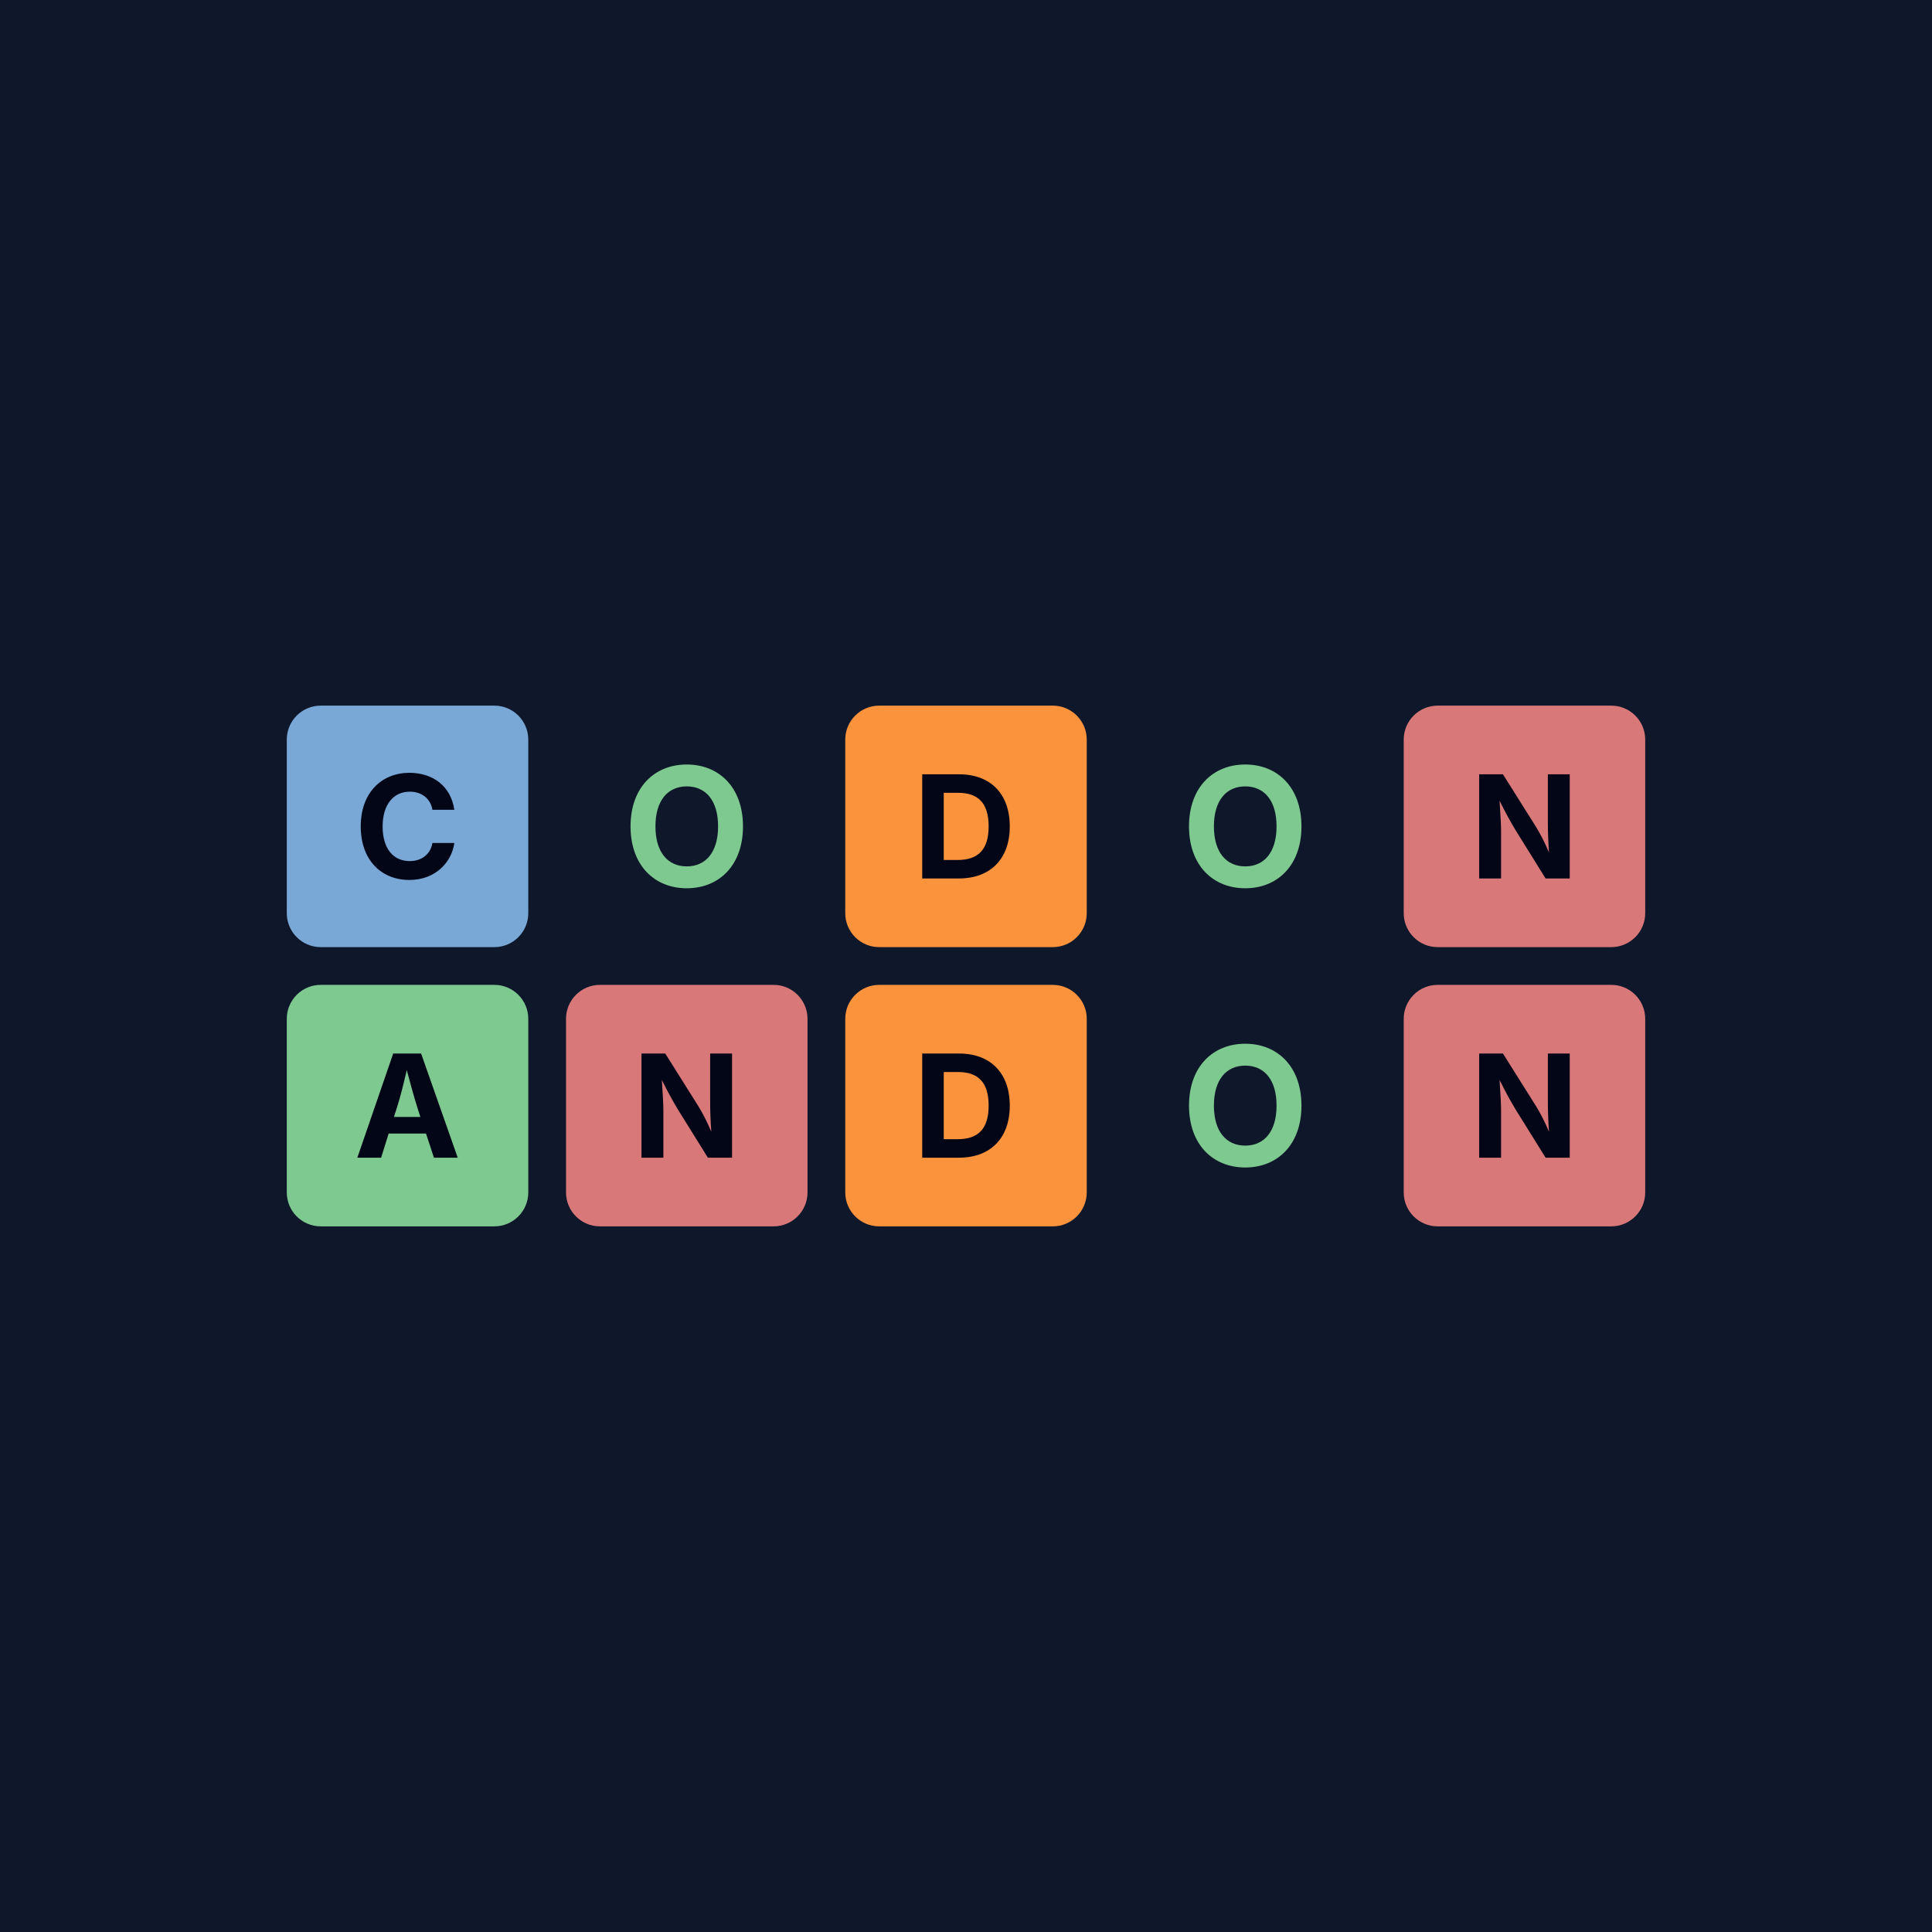
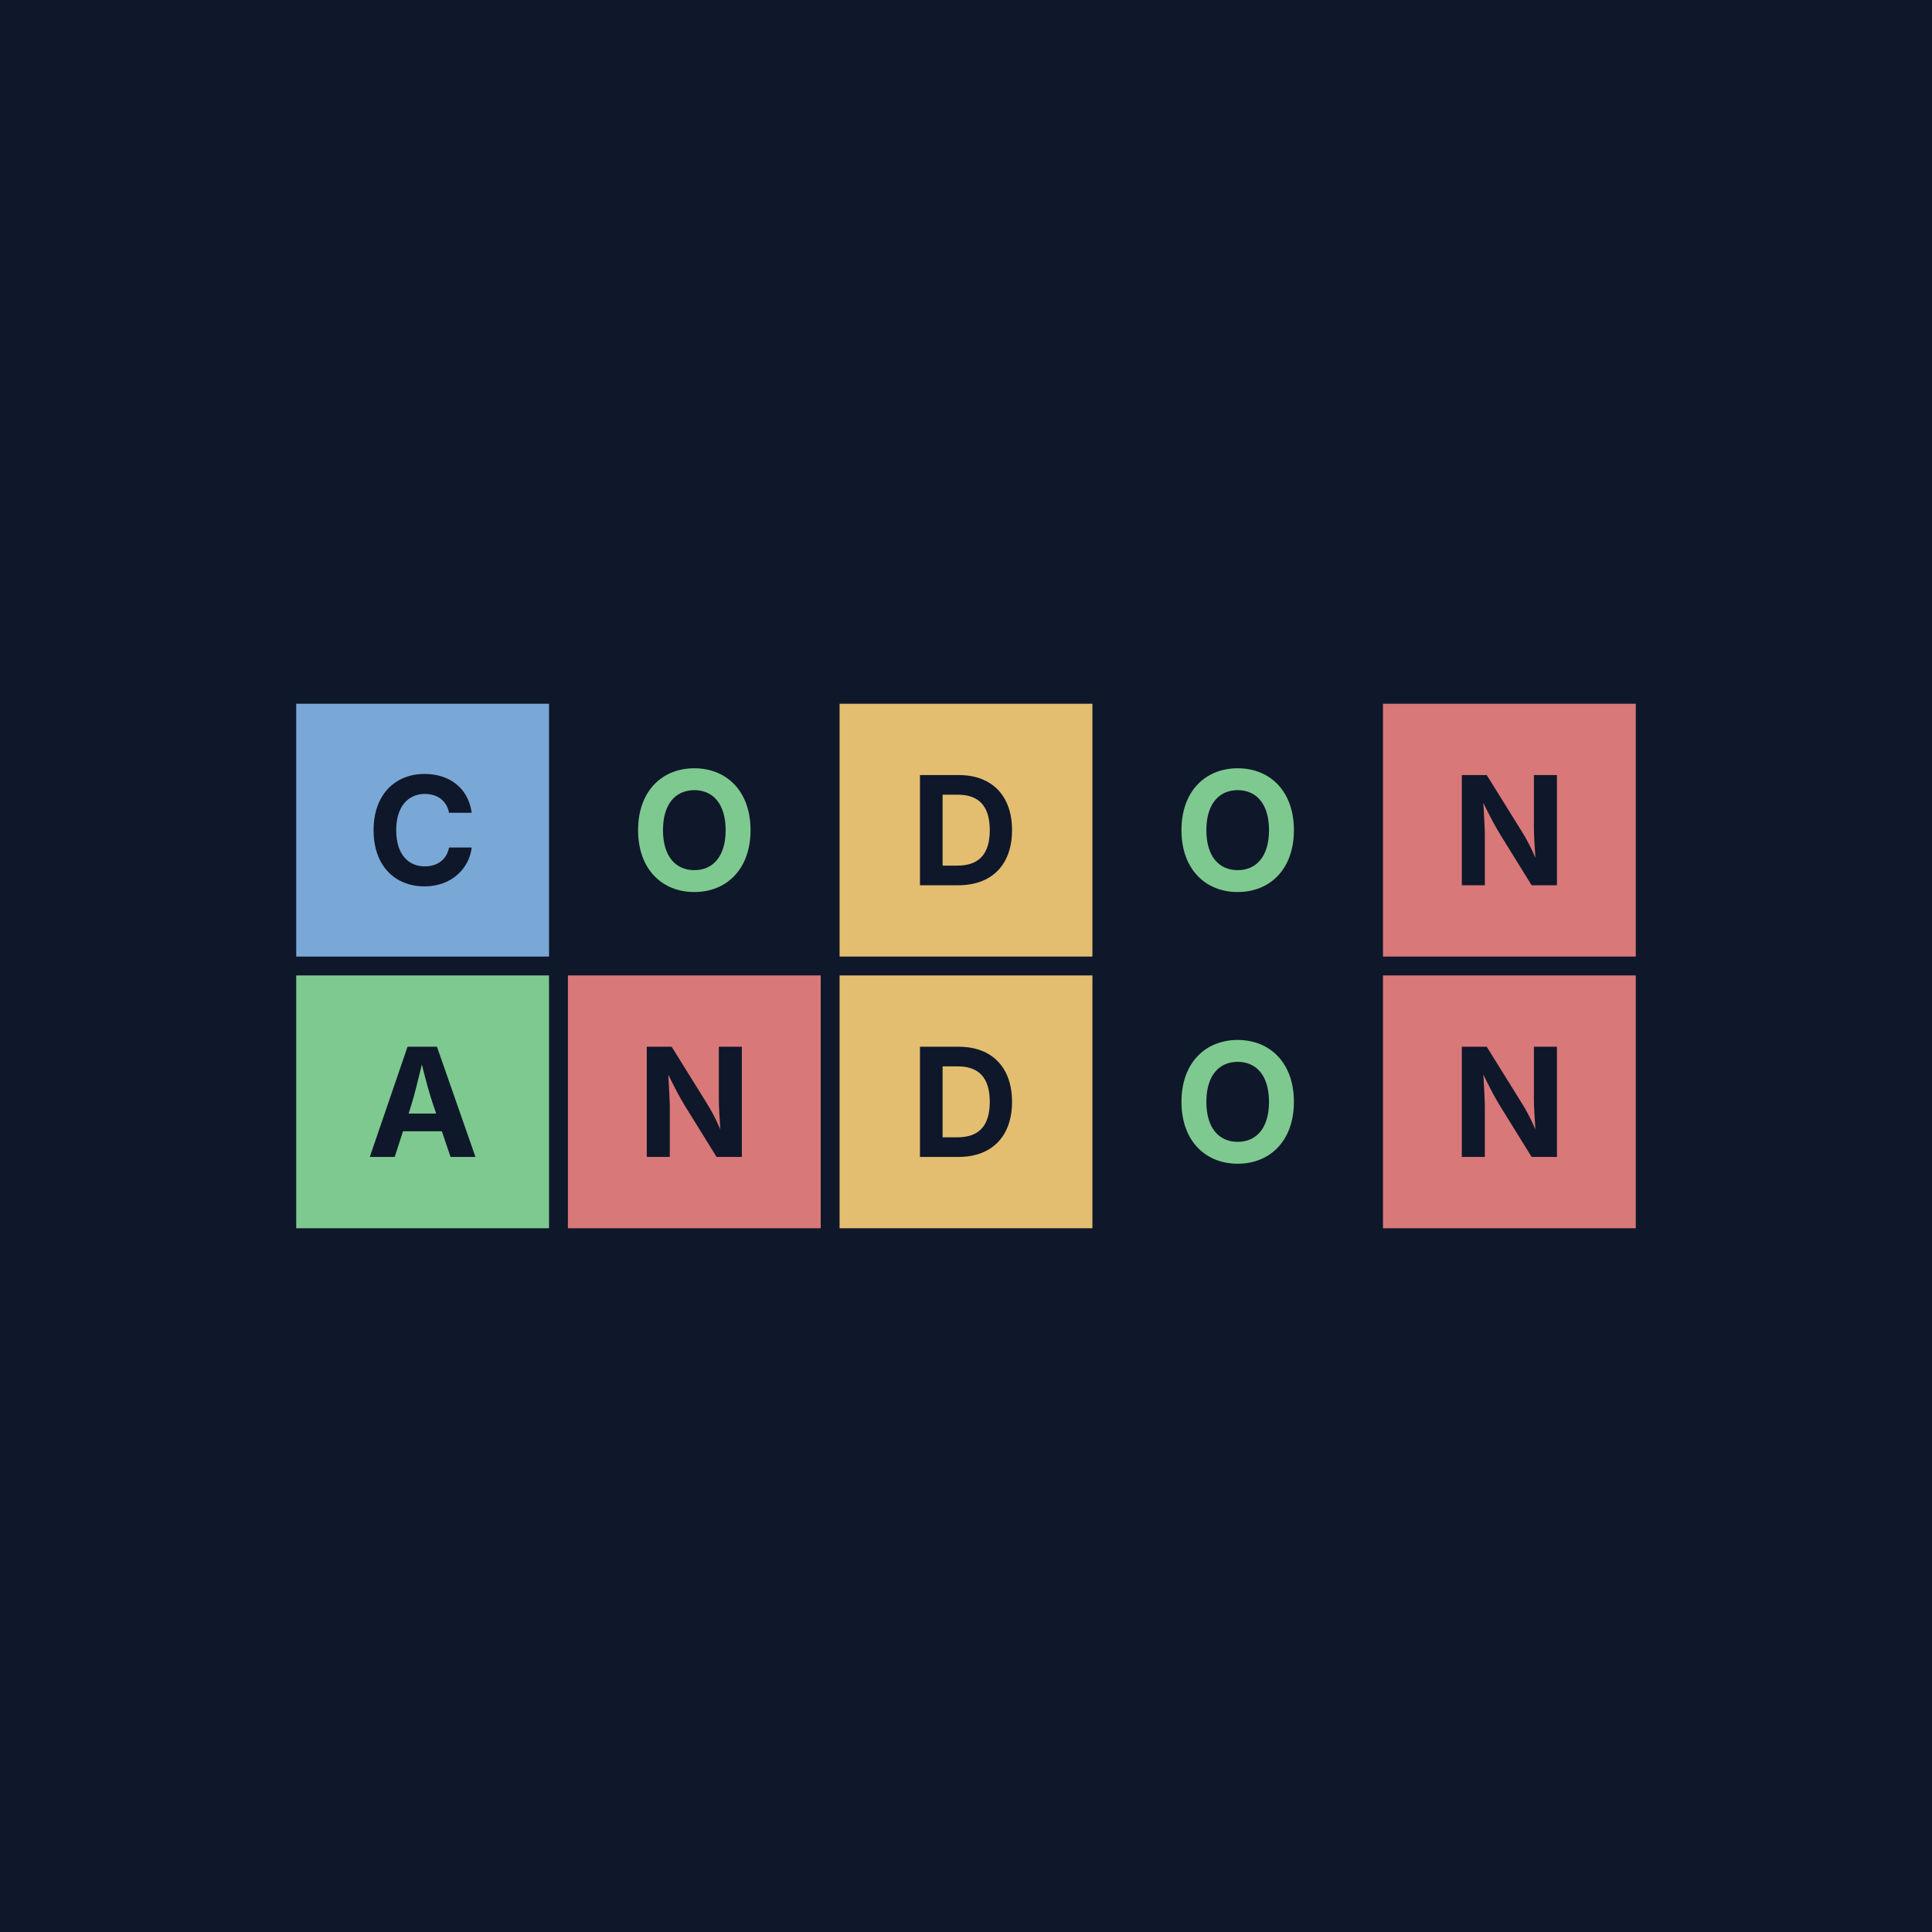
<svg xmlns="http://www.w3.org/2000/svg" viewBox="0 0 512 512">
  <rect width="512" height="512" fill="#0f172a" />
-   <rect x="76" y="187" width="64" height="64" rx="9" fill="#7aa8d6" />
-   <rect x="224" y="187" width="64" height="64" rx="9" fill="#fb923c" />
-   <rect x="372" y="187" width="64" height="64" rx="9" fill="#d97878" />
-   <rect x="76" y="261" width="64" height="64" rx="9" fill="#7ec98f" />
-   <rect x="150" y="261" width="64" height="64" rx="9" fill="#d97878" />
-   <rect x="224" y="261" width="64" height="64" rx="9" fill="#fb923c" />
-   <rect x="372" y="261" width="64" height="64" rx="9" fill="#d97878" />
-   <path fill="#020617" d="M108.5 233.2C115.4 233.2 119.7 228.5 120.4 223.4H114.6C114.1 226.4 111.7 228.2 108.6 228.2C104.3 228.2 101.4 225 101.4 219C101.4 213.2 104.3 209.8 108.6 209.8C111.7 209.8 114.1 211.6 114.6 214.6H120.4C119.5 208.4 114.8 204.8 108.5 204.8C101.2 204.8 95.6 210 95.6 219C95.6 228 101.1 233.2 108.5 233.2ZM254.1 232.8C262.5 232.8 267.6 227.6 267.6 219C267.6 210.4 262.5 205.2 254.2 205.2H244.4V232.8ZM250.1 227.9V210.1H253.9C259.2 210.1 262 212.8 262 219C262 225.2 259.2 227.9 253.8 227.9ZM392 232.8H397.8V220.1C397.8 218.5 397.6 215.5 397.4 212.2C399.1 215.6 400.2 217.6 401.7 220.1L409.6 232.8H416V205.2H410.2V218.4C410.2 220.3 410.3 223.2 410.5 225.9C409.3 223.1 408.2 221 407.1 219.2L398.3 205.2H392ZM94.7 306.8H101L103 300.4H112.9L115 306.8H121.3L111.6 279.2H104.2ZM104.4 296 105.2 293.5C106.1 290.7 106.9 287.4 107.8 283.6C108.8 287.4 109.7 290.6 110.6 293.5L111.4 296ZM170 306.8H175.8V294.1C175.8 292.5 175.6 289.5 175.4 286.2C177.1 289.6 178.2 291.6 179.7 294.1L187.6 306.8H194V279.2H188.2V292.4C188.2 294.3 188.3 297.2 188.5 299.9C187.3 297.1 186.2 295 185.1 293.2L176.3 279.2H170ZM254.1 306.8C262.5 306.8 267.6 301.6 267.6 293C267.6 284.4 262.5 279.2 254.2 279.2H244.4V306.8ZM250.1 301.9V284.1H253.9C259.2 284.1 262 286.8 262 293C262 299.2 259.2 301.9 253.8 301.9ZM392 306.8H397.8V294.1C397.8 292.5 397.6 289.5 397.4 286.2C399.1 289.6 400.2 291.6 401.7 294.1L409.6 306.8H416V279.2H410.2V292.4C410.2 294.3 410.3 297.2 410.5 299.9C409.3 297.1 408.2 295 407.1 293.2L398.3 279.2H392Z" />
-   <path fill="#7ec98f" d="M182 235.4C190.5 235.4 196.9 229.4 196.9 219C196.9 208.6 190.5 202.6 182 202.6C173.5 202.6 167.1 208.6 167.1 219C167.1 229.4 173.5 235.4 182 235.4ZM182 229.6C177 229.6 173.7 225.9 173.7 219C173.7 212.1 177 208.4 182 208.4C187 208.4 190.3 212.1 190.3 219C190.3 225.9 187 229.6 182 229.6ZM330 235.4C338.5 235.4 344.9 229.4 344.9 219C344.9 208.6 338.5 202.6 330 202.6C321.5 202.6 315.1 208.6 315.1 219C315.1 229.4 321.5 235.4 330 235.4ZM330 229.6C325 229.6 321.7 225.9 321.7 219C321.7 212.1 325 208.4 330 208.4C335 208.4 338.3 212.1 338.3 219C338.3 225.9 335 229.6 330 229.6ZM330 309.4C338.5 309.4 344.9 303.4 344.9 293C344.9 282.6 338.5 276.6 330 276.6C321.5 276.6 315.1 282.6 315.1 293C315.1 303.4 321.5 309.4 330 309.4ZM330 303.6C325 303.6 321.7 299.9 321.7 293C321.7 286.1 325 282.4 330 282.4C335 282.4 338.3 286.1 338.3 293C338.3 299.9 335 303.6 330 303.6Z" />
+   <rect x="78.5" y="186.5" width="67" height="67" fill="#7aa8d6" />
+   <rect x="222.5" y="186.5" width="67" height="67" fill="#e3be71" />
+   <rect x="366.5" y="186.5" width="67" height="67" fill="#d97878" />
+   <rect x="78.5" y="258.5" width="67" height="67" fill="#7ec98f" />
+   <rect x="150.5" y="258.5" width="67" height="67" fill="#d97878" />
+   <rect x="222.5" y="258.5" width="67" height="67" fill="#e3be71" />
+   <rect x="366.5" y="258.5" width="67" height="67" fill="#d97878" />
+   <path fill="#0f172a" d="M112.5 234.9C119.8 234.9 124.4 230 125 224.6H119C118.4 227.8 115.9 229.6 112.6 229.6C108.1 229.6 105 226.3 105 220C105 213.8 108.1 210.4 112.6 210.4C115.9 210.4 118.4 212.2 119 215.4H125C124.1 208.8 119.1 205.1 112.5 205.1C104.8 205.1 99 210.5 99 220C99 229.5 104.7 234.9 112.5 234.9ZM254 234.6C262.9 234.6 268.2 229.1 268.2 220C268.2 210.9 262.9 205.4 254.1 205.4H243.8V234.6ZM249.8 229.4V210.6H253.8C259.3 210.6 262.3 213.5 262.3 220C262.3 226.5 259.3 229.4 253.7 229.4ZM387.4 234.6H393.5V221.2C393.5 219.5 393.3 216.3 393.1 212.8C394.9 216.4 396 218.6 397.6 221.2L405.9 234.6H412.6V205.4H406.5V219.4C406.5 221.3 406.7 224.5 406.9 227.3C405.6 224.3 404.4 222.1 403.2 220.2L394 205.4H387.4ZM98 306.6H104.6L106.8 299.8H117.1L119.4 306.6H126L115.8 277.4H108ZM108.3 295.1 109.1 292.5C110 289.6 110.8 286.1 111.8 282.1C112.8 286.1 113.7 289.5 114.7 292.5L115.6 295.1ZM171.4 306.6H177.5V293.2C177.5 291.5 177.3 288.3 177.1 284.8C178.9 288.4 180 290.6 181.6 293.2L189.9 306.6H196.6V277.4H190.5V291.4C190.5 293.3 190.7 296.5 190.9 299.3C189.6 296.3 188.4 294.1 187.2 292.2L178 277.4H171.4ZM254 306.6C262.9 306.6 268.2 301.1 268.2 292C268.2 282.9 262.9 277.4 254.1 277.4H243.8V306.6ZM249.8 301.4V282.6H253.8C259.3 282.6 262.3 285.5 262.3 292C262.3 298.5 259.3 301.4 253.7 301.4ZM387.4 306.6H393.5V293.2C393.5 291.5 393.3 288.3 393.1 284.8C394.9 288.4 396 290.6 397.6 293.2L405.9 306.6H412.6V277.4H406.5V291.4C406.5 293.3 406.7 296.5 406.9 299.3C405.6 296.3 404.4 294.1 403.2 292.2L394 277.4H387.4Z" />
+   <path fill="#7ec98f" d="M184 236.4C192.5 236.4 198.9 230.4 198.9 220C198.9 209.6 192.5 203.6 184 203.6C175.5 203.6 169.1 209.6 169.1 220C169.1 230.4 175.5 236.4 184 236.4ZM184 230.6C179 230.6 175.7 226.9 175.7 220C175.7 213.1 179 209.4 184 209.4C189 209.4 192.3 213.1 192.3 220C192.3 226.9 189 230.6 184 230.6ZM328 236.4C336.5 236.4 342.9 230.4 342.9 220C342.9 209.6 336.5 203.6 328 203.6C319.5 203.6 313.1 209.6 313.1 220C313.1 230.4 319.5 236.4 328 236.4ZM328 230.6C323 230.6 319.7 226.9 319.7 220C319.7 213.1 323 209.4 328 209.4C333 209.4 336.3 213.1 336.3 220C336.3 226.9 333 230.6 328 230.6ZM328 308.4C336.5 308.4 342.9 302.4 342.9 292C342.9 281.6 336.5 275.6 328 275.6C319.5 275.6 313.1 281.6 313.1 292C313.1 302.4 319.5 308.4 328 308.4ZM328 302.6C323 302.6 319.7 298.9 319.7 292C319.7 285.1 323 281.4 328 281.4C333 281.4 336.3 285.1 336.3 292C336.3 298.9 333 302.6 328 302.6Z" />
</svg>
